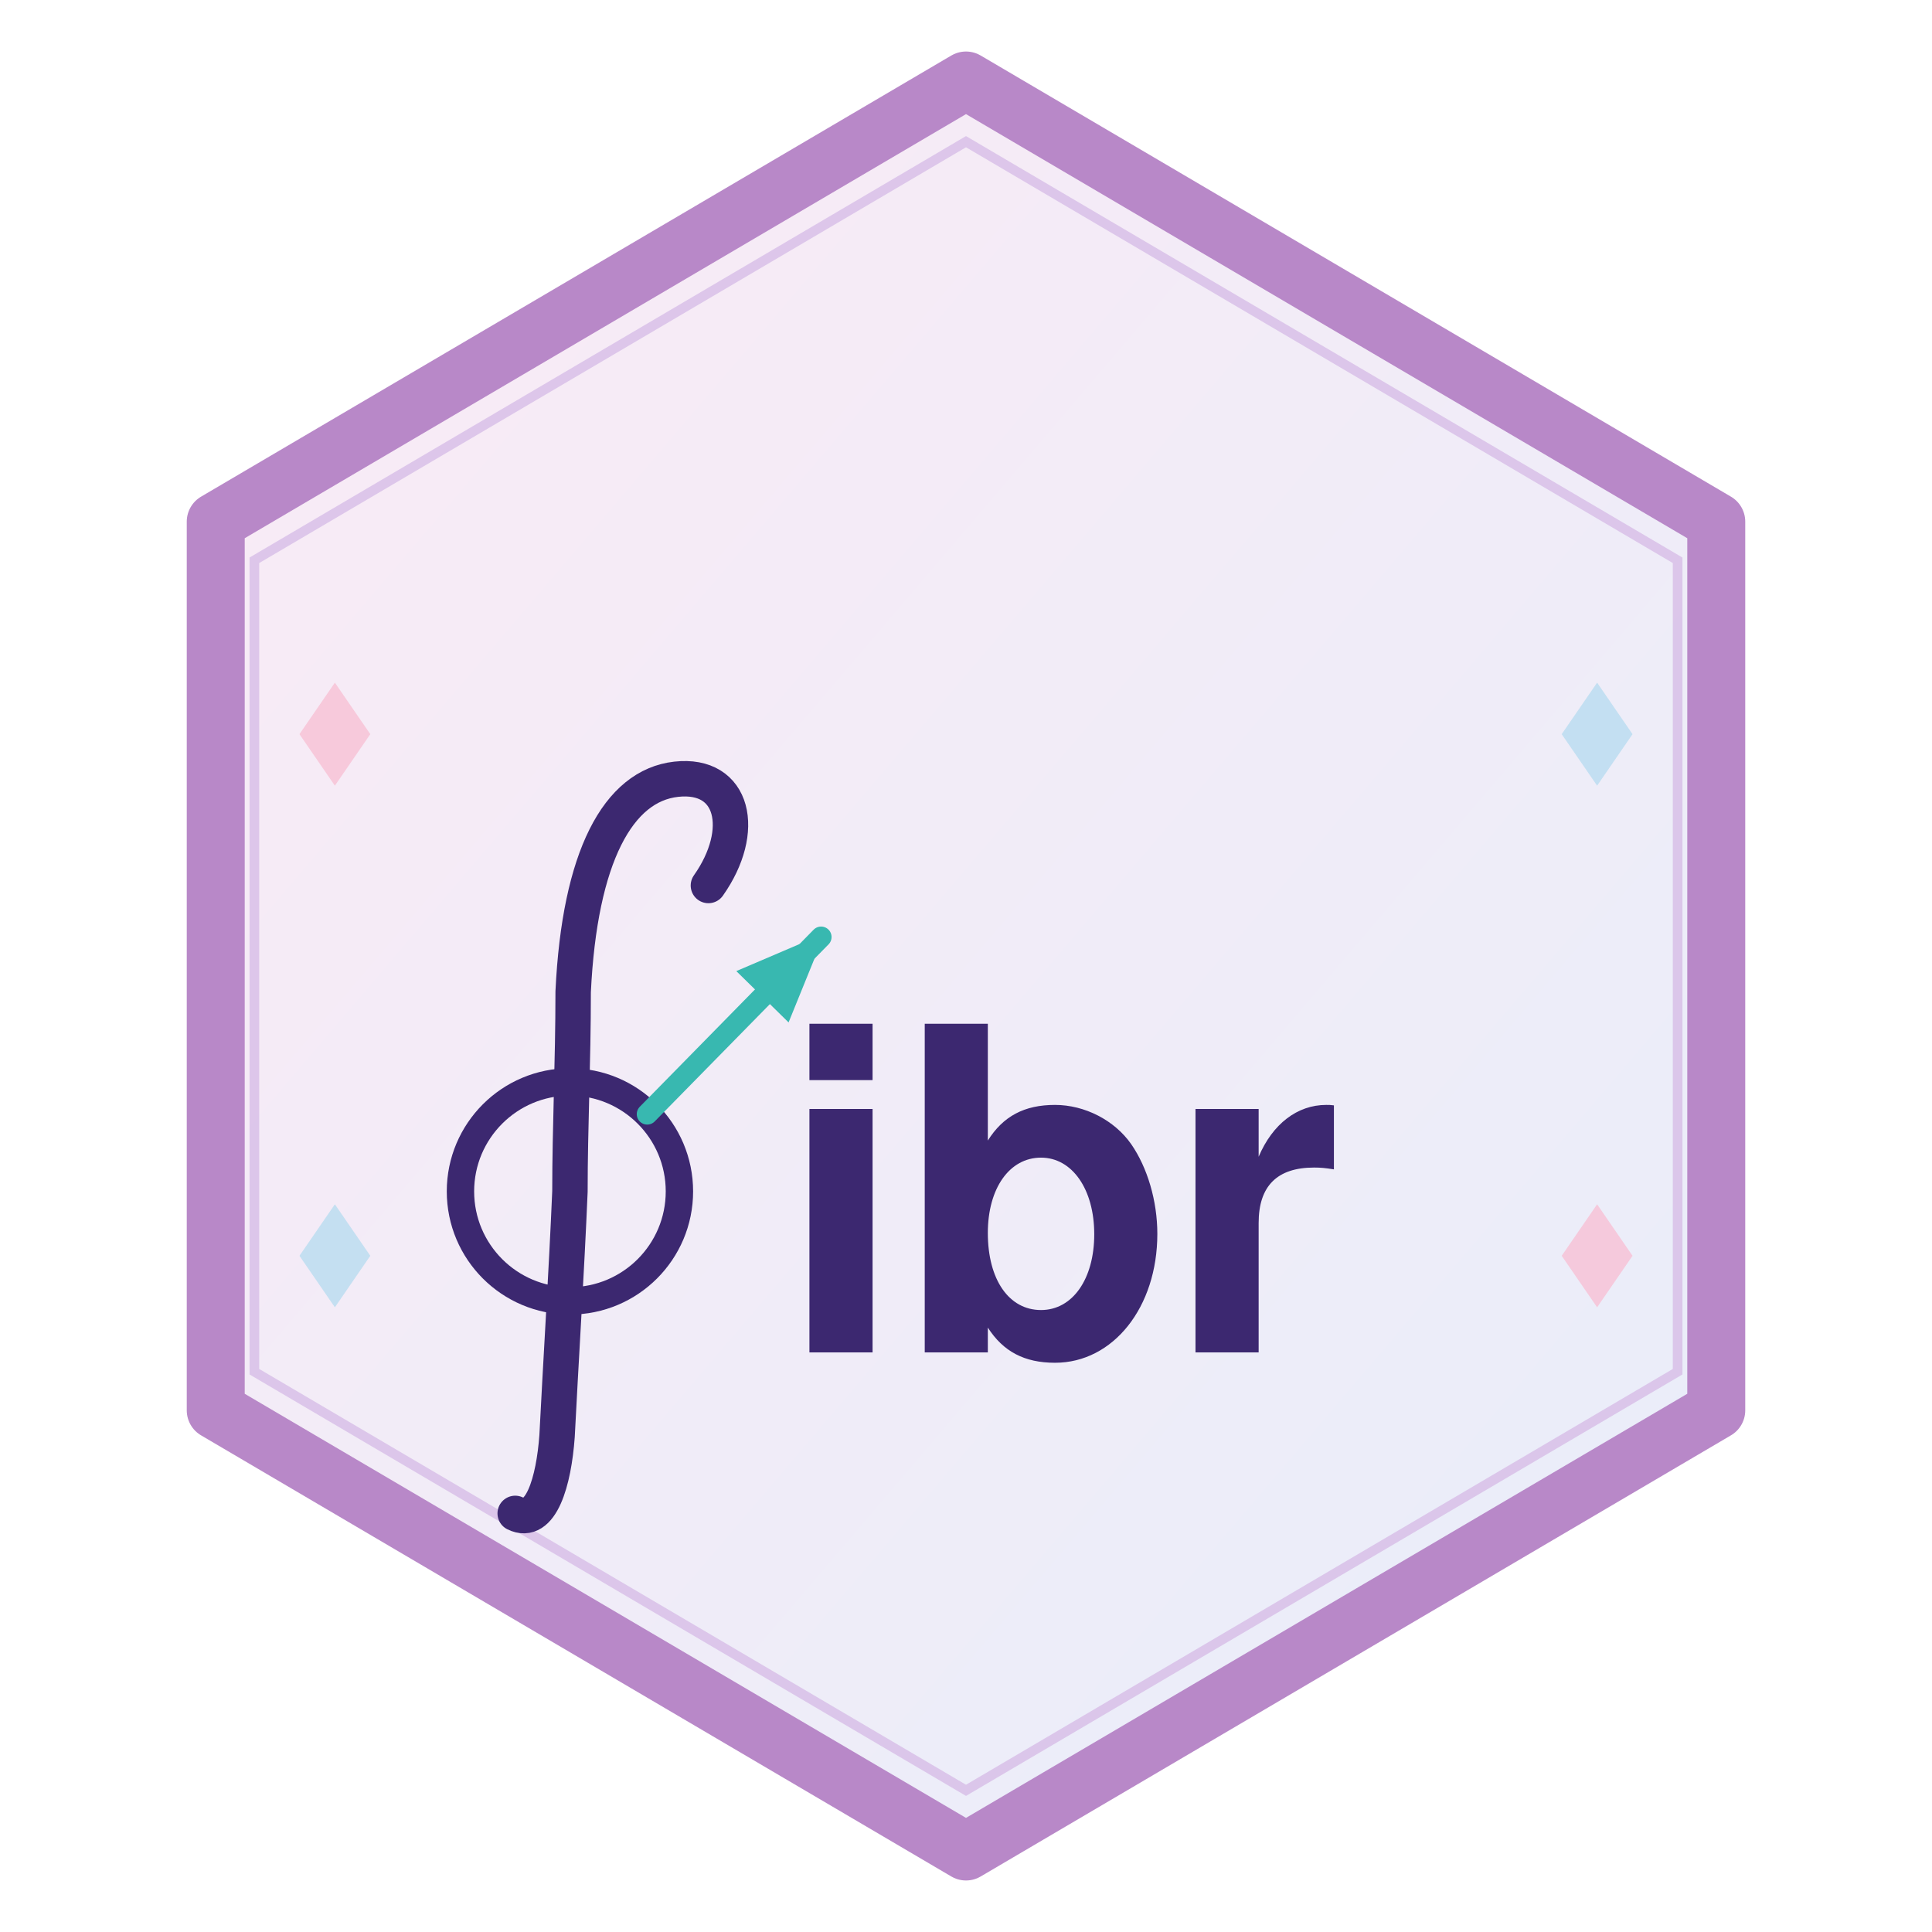
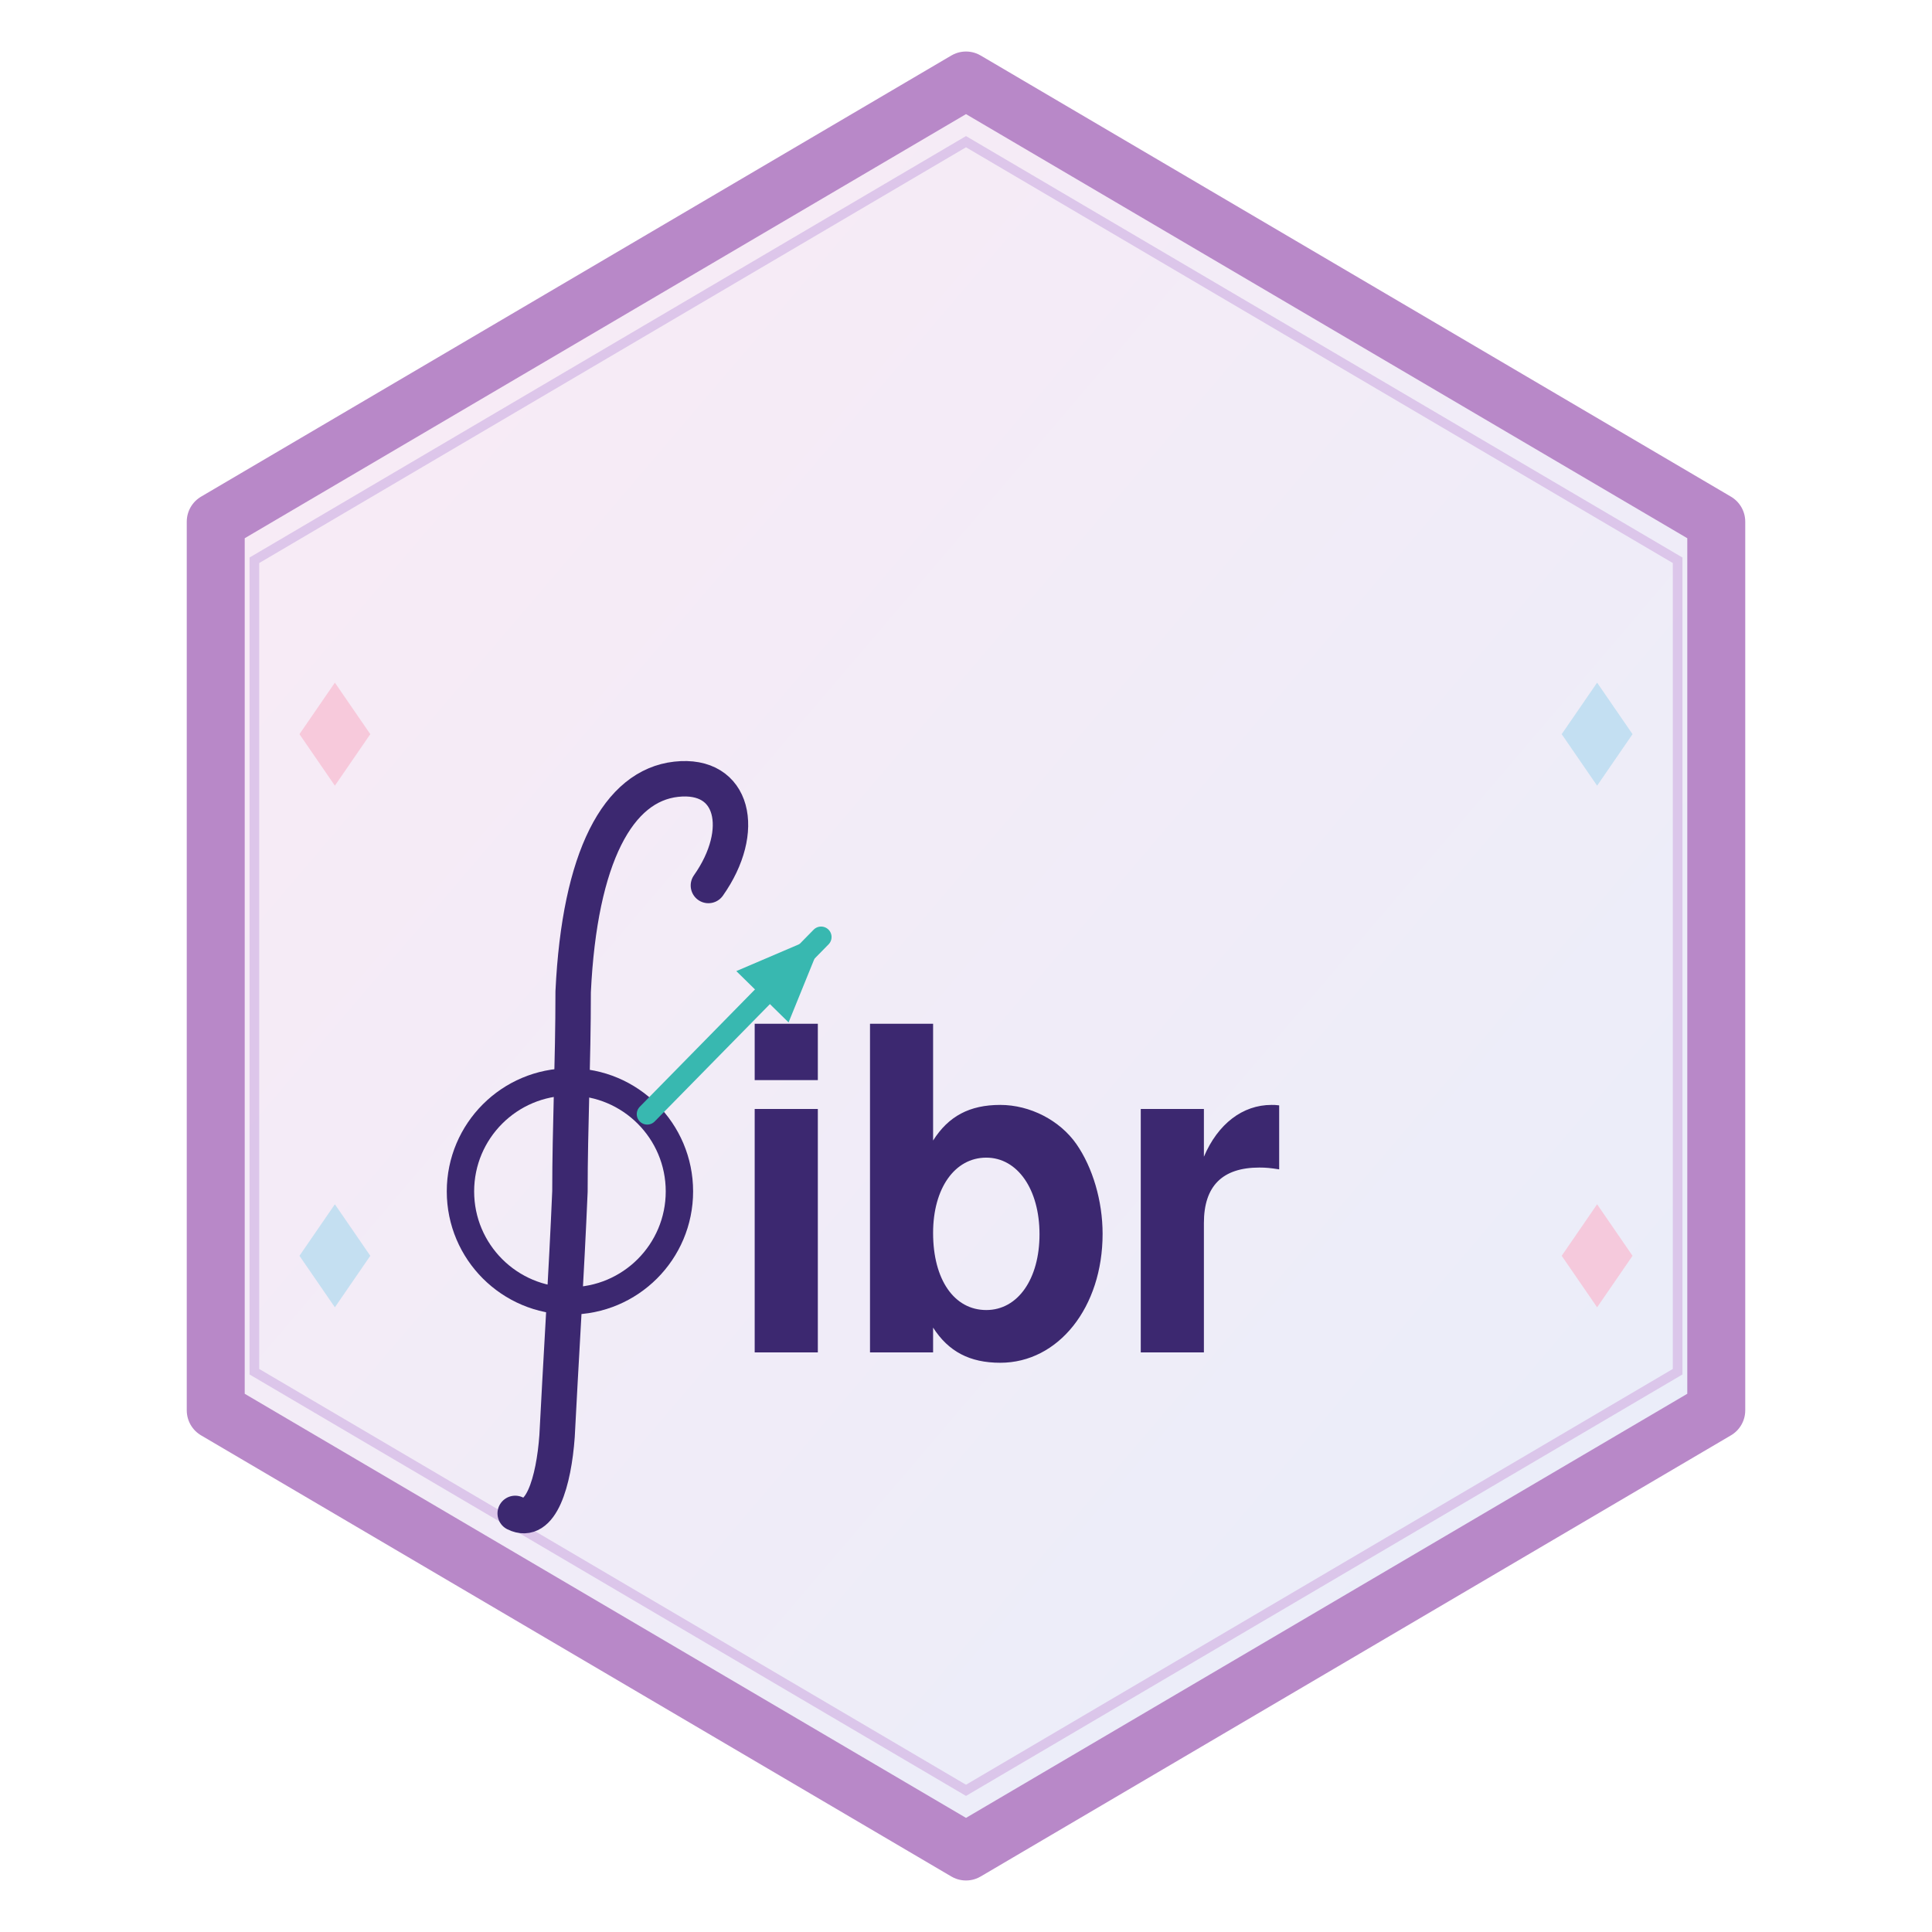
<svg xmlns="http://www.w3.org/2000/svg" viewBox="0 0 600 600">
  <defs>
    <linearGradient id="bg" x1="0%" y1="0%" x2="100%" y2="100%">
      <stop offset="0%" stop-color="#FAEAF5" />
      <stop offset="100%" stop-color="#E8EEFA" />
    </linearGradient>
    <marker id="tip" viewBox="0 0 10 10" refX="8" refY="5" markerWidth="5" markerHeight="5" orient="auto">
      <path d="M 0 1.5 L 8.5 5 L 0 8.5 z" fill="#38B8B0" />
    </marker>
  </defs>
  <polygon points="300,25 533,162 533,438 300,575 67,438 67,162" fill="url(#bg)" stroke="#B888C8" stroke-width="18" stroke-linejoin="round" />
  <polygon points="300,44 521,174 521,426 300,556 79,426 79,174" fill="none" stroke="#D8C0E8" stroke-width="3" opacity="0.85" />
  <path d="M 220,275            C 232,258 228,240 210,242            C 192,244 180,266 178,308            C 178,330 177,350 177,370            C 176,394 174,426 173,446            C 172,460 168,474 160,470" fill="none" stroke="#3C2870" stroke-width="11" stroke-linecap="round" stroke-linejoin="round" />
  <circle cx="177" cy="370" r="34" fill="none" stroke="#3C2870" stroke-width="8.5" />
  <line x1="201" y1="346" x2="255" y2="291" stroke="#38B8B0" stroke-width="6.5" stroke-linecap="round" marker-end="url(#tip)" />
-   <text x="242" y="420" font-family="'Segoe UI', 'Helvetica Neue', Helvetica, Arial, sans-serif" font-weight="800" font-size="140" fill="#3C2870" letter-spacing="-2">ibr</text>
+   <text x="225" y="420" font-family="'Segoe UI', 'Helvetica Neue', Helvetica, Arial, sans-serif" font-weight="700" font-size="140" fill="#3C2870" letter-spacing="-2">ibr</text>
  <polygon points="104,212 115,228 104,244  93,228" fill="#F8C0D4" opacity="0.80" />
  <polygon points="496,212 507,228 496,244 485,228" fill="#B8DCF0" opacity="0.80" />
  <polygon points="104,374 115,390 104,406  93,390" fill="#B8DCF0" opacity="0.80" />
  <polygon points="496,374 507,390 496,406 485,390" fill="#F8C0D4" opacity="0.80" />
</svg>
